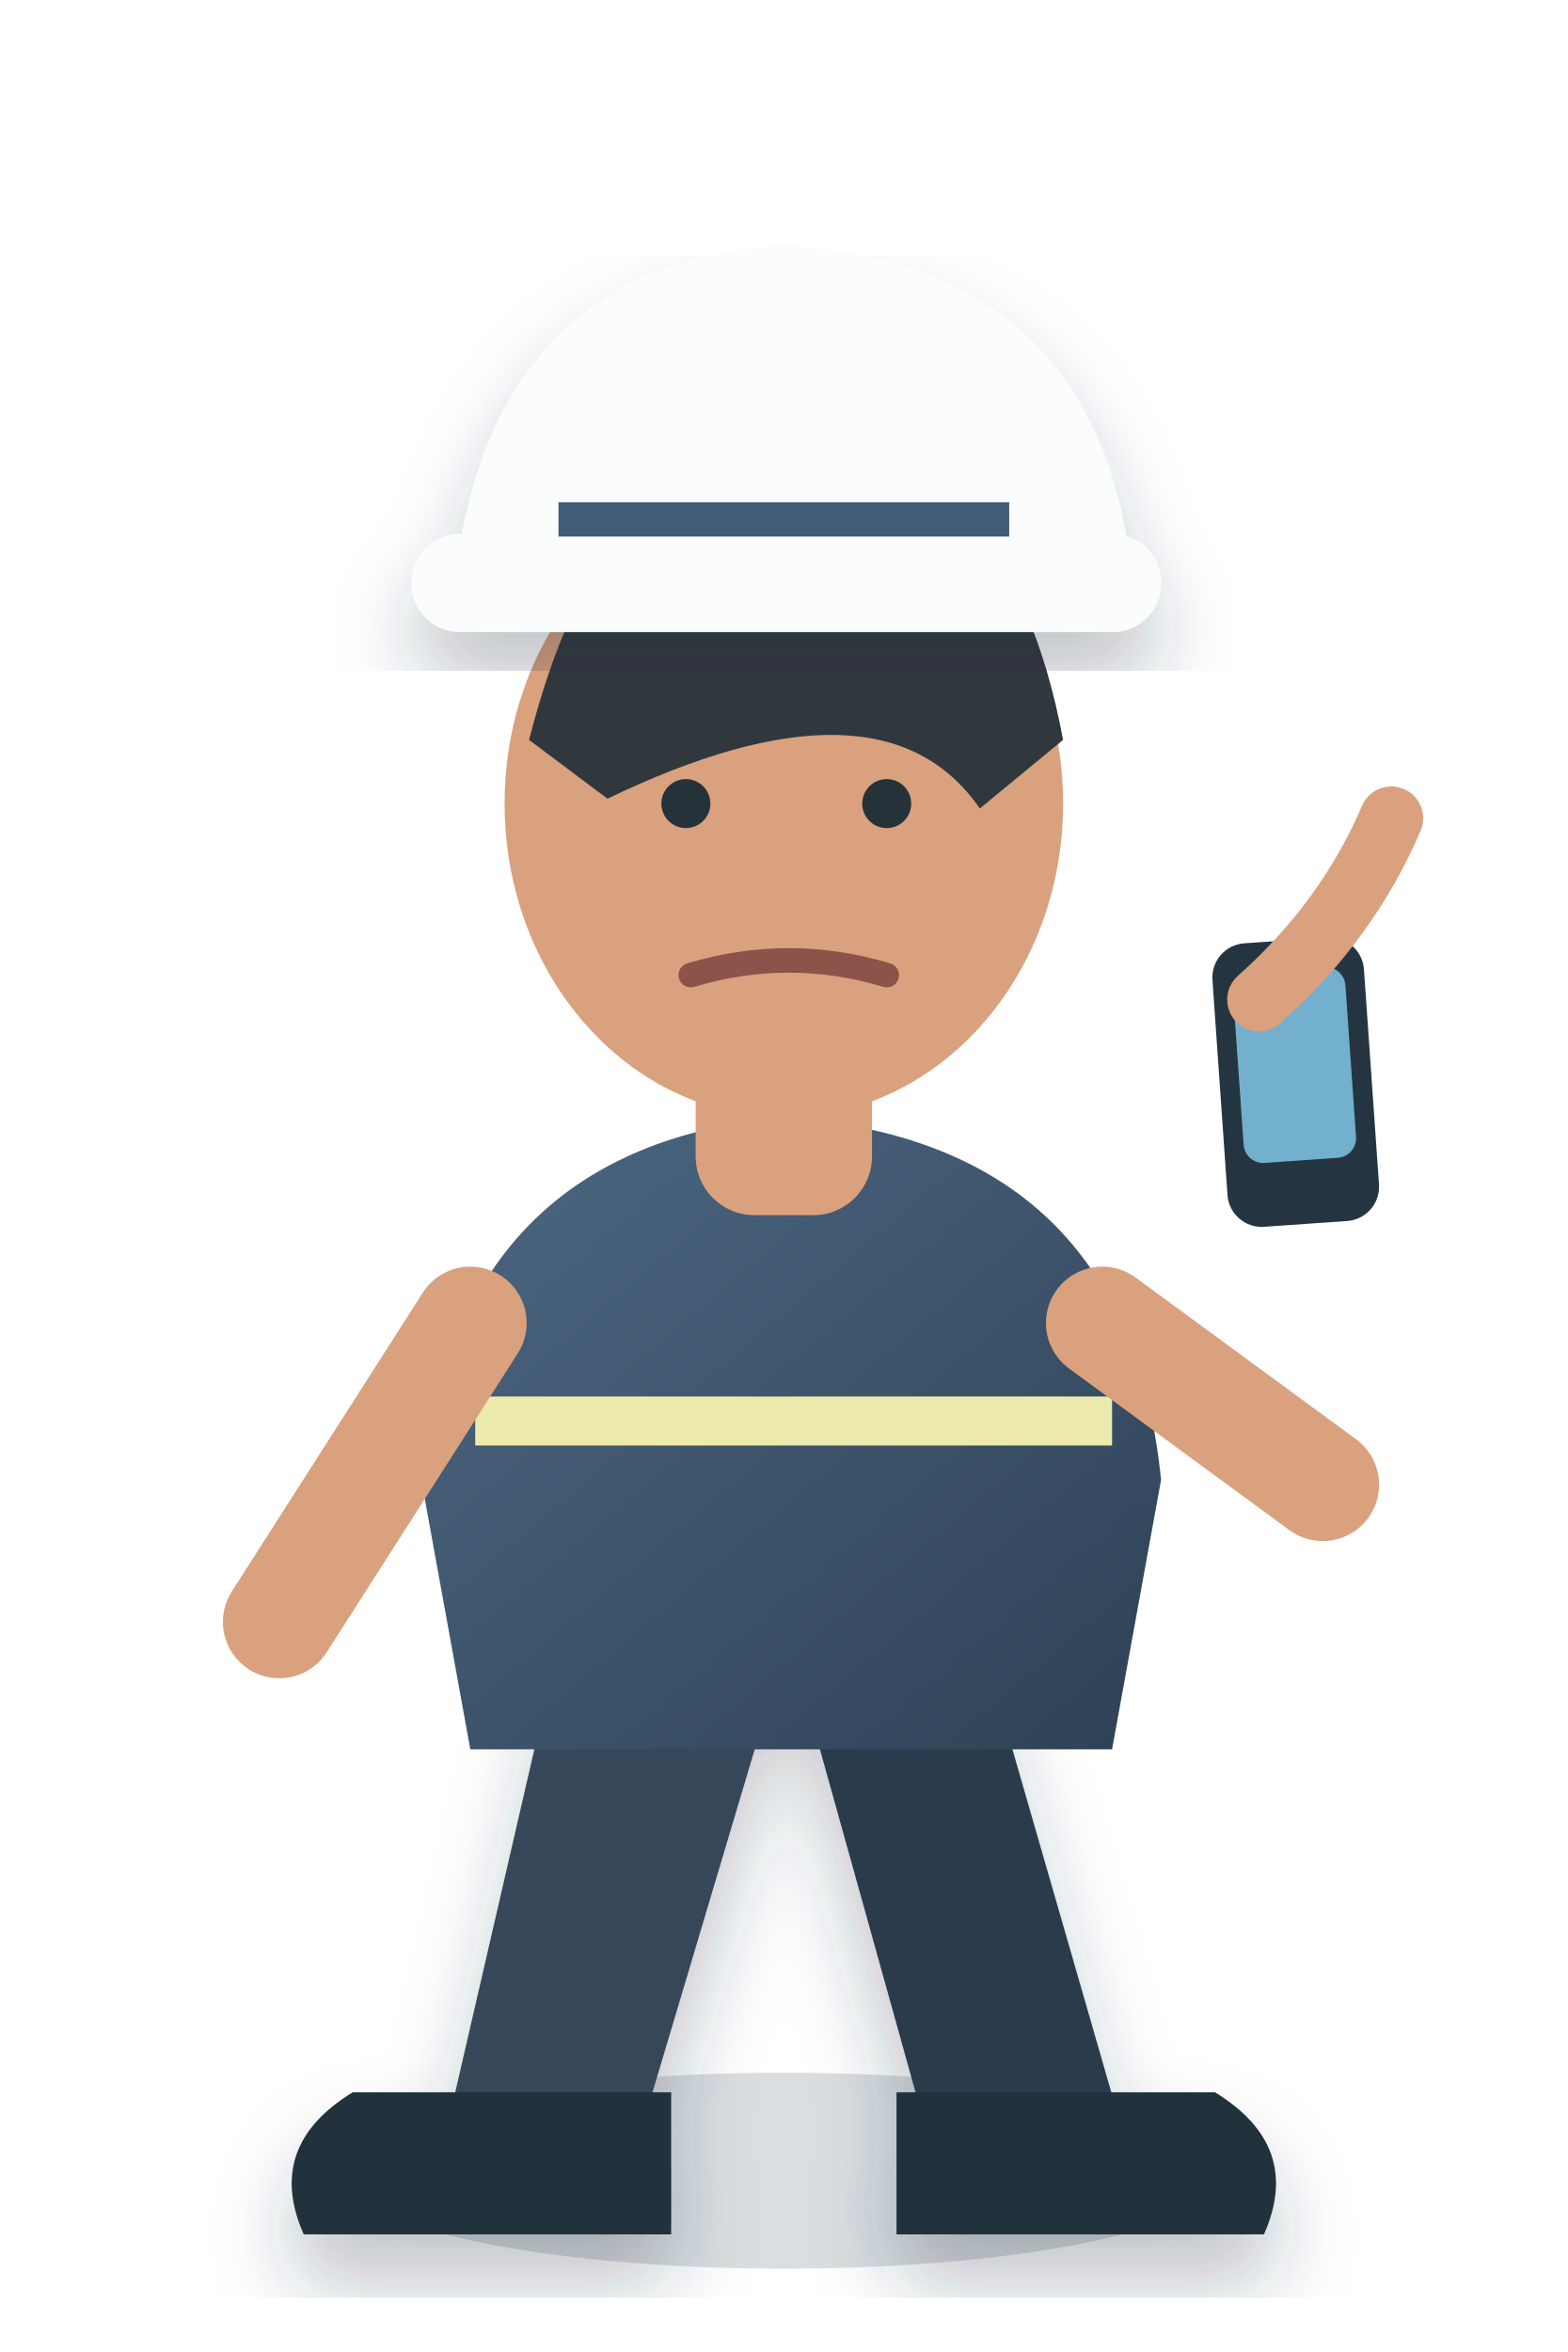
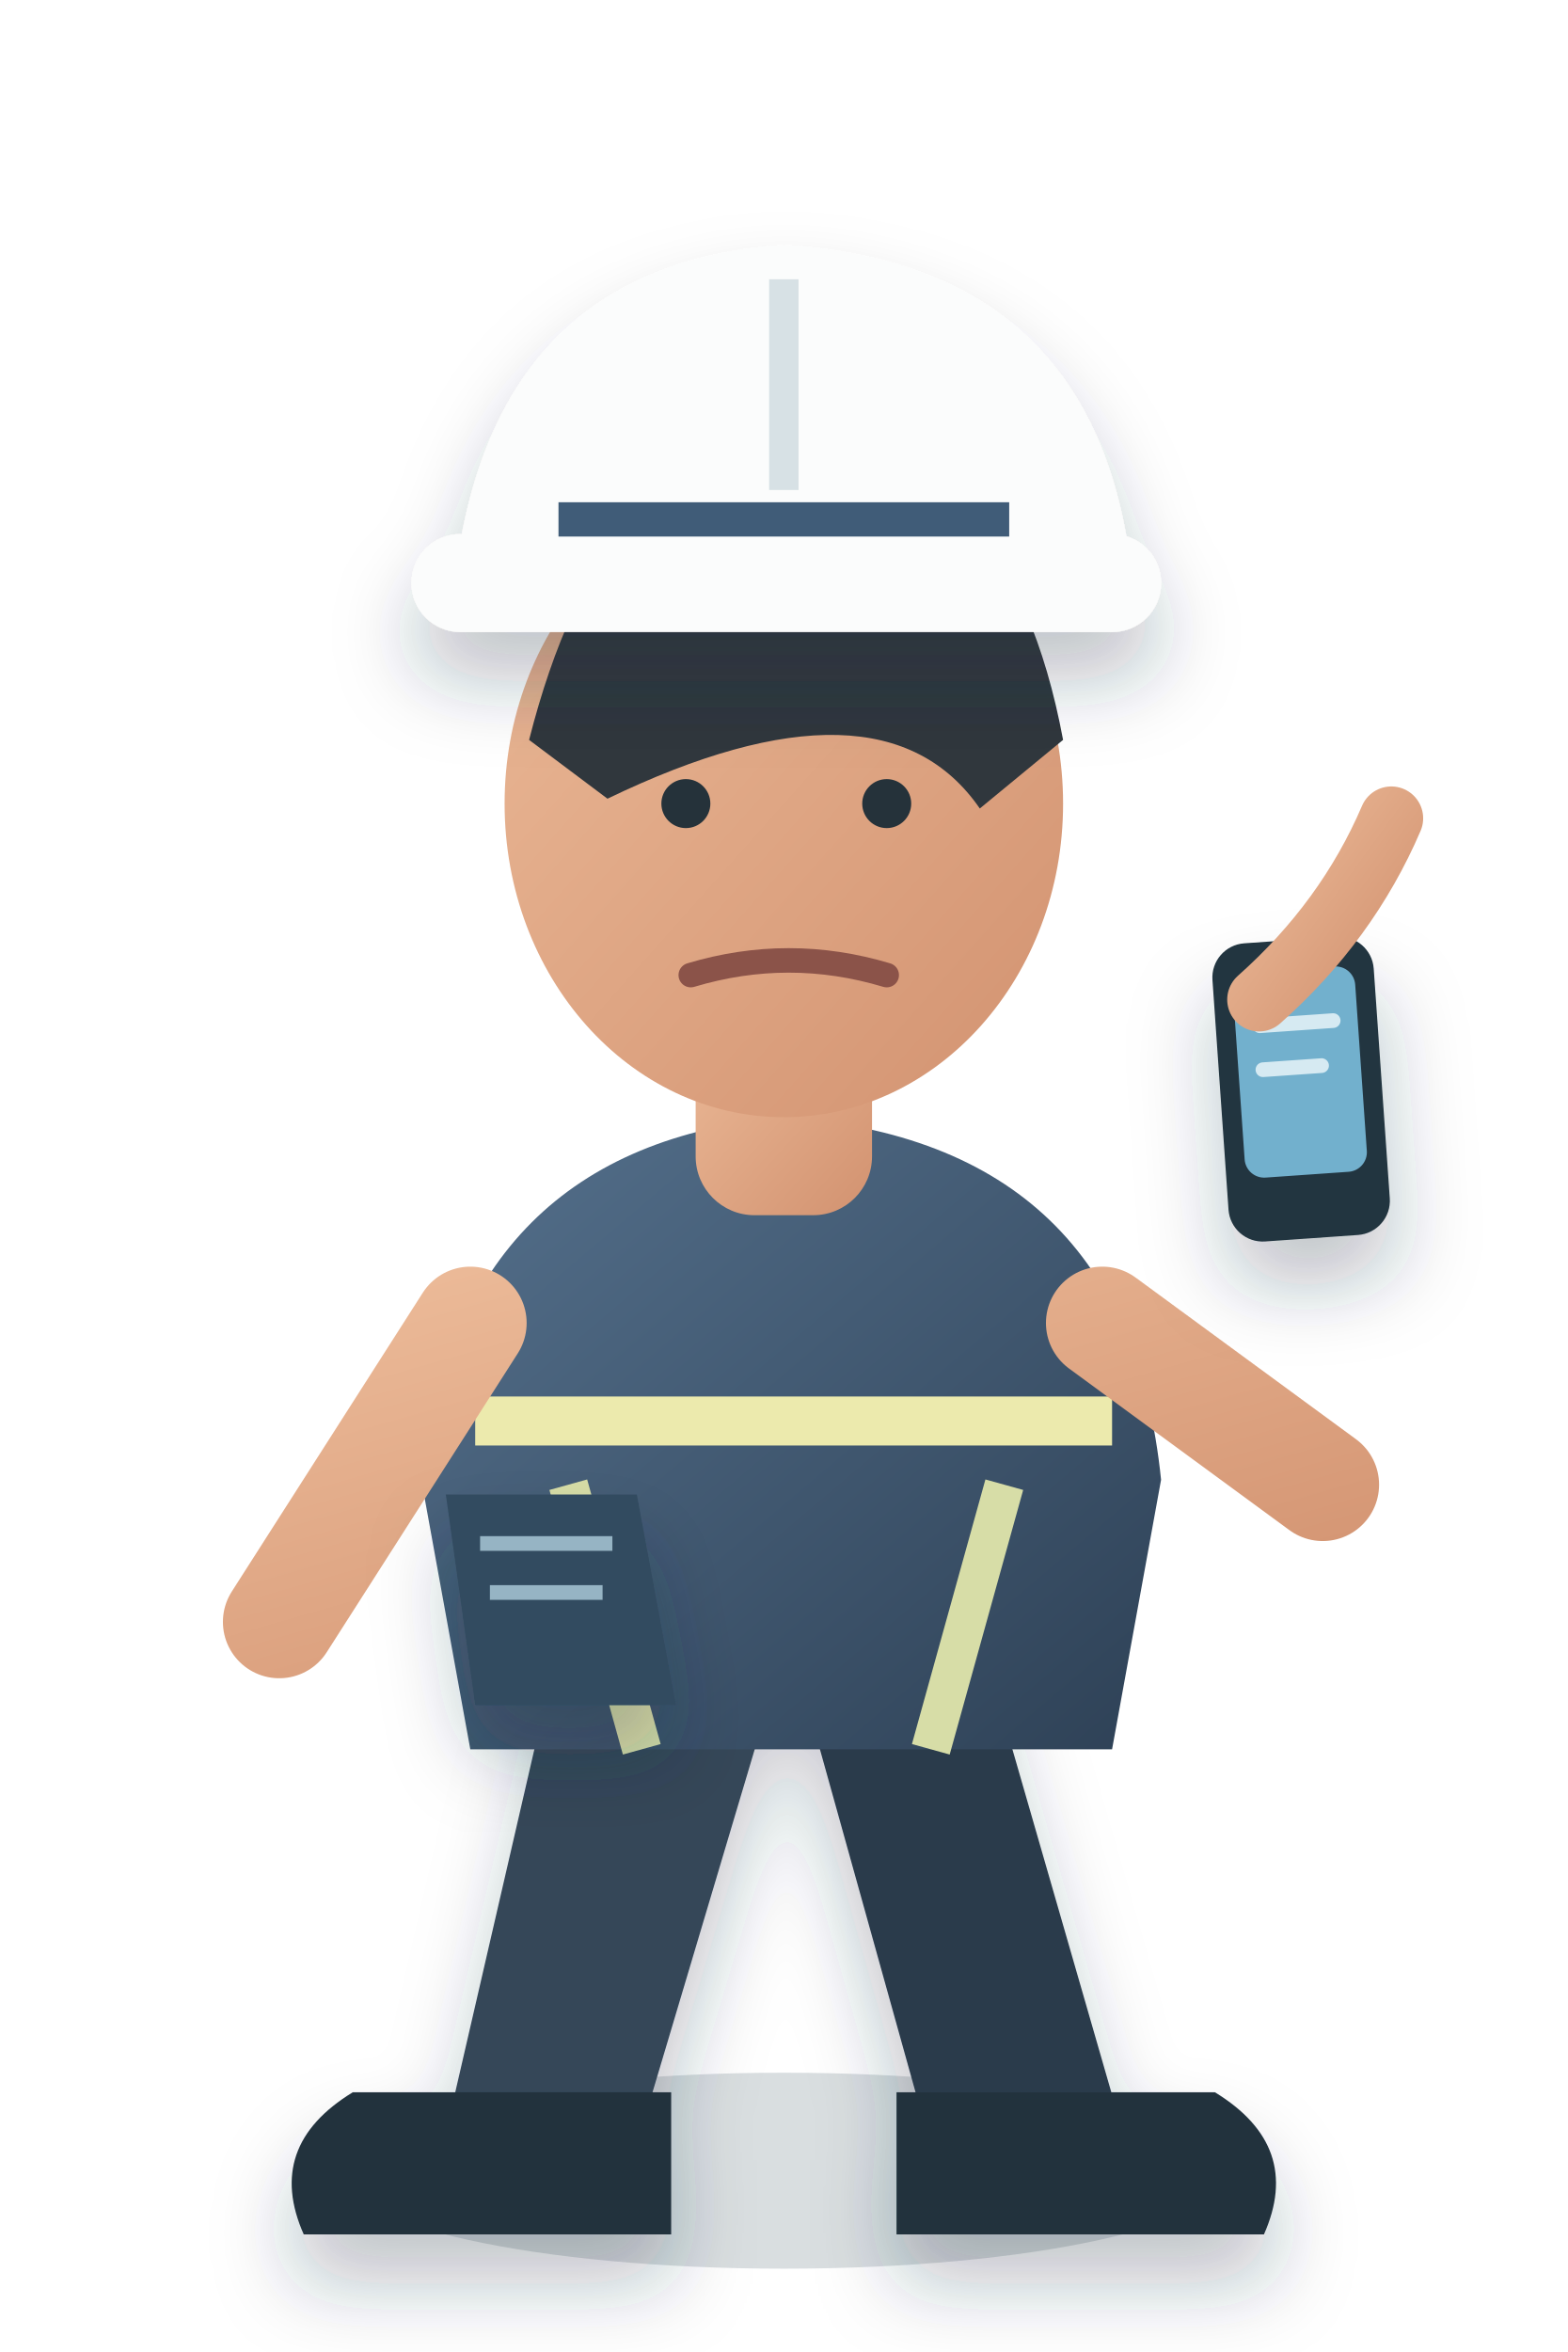
<svg xmlns="http://www.w3.org/2000/svg" width="320" height="480" viewBox="0 0 320 480">
  <defs>
    <linearGradient id="j" x1="0" y1="0" x2="1" y2="1">
-       <stop stop-color="#4d6882" />
+       <stop stop-color="#55718d" />
      <stop offset="1" stop-color="#2e4156" />
    </linearGradient>
-     <filter id="s">
+     <linearGradient id="skin" x1="0" y1="0" x2="1" y2="1">
+       <stop stop-color="#ebb997" />
+       <stop offset="1" stop-color="#d29270" />
+     </linearGradient>
+     <filter id="s" x="-40%" y="-40%" width="190%" height="200%">
      <feDropShadow dx="0" dy="10" stdDeviation="8" flood-color="#213443" flood-opacity=".28" />
    </filter>
  </defs>
  <ellipse cx="160" cy="443" rx="91" ry="20" fill="#1b3b49" opacity=".17" />
  <g filter="url(#s)">
    <path d="M116 327L92 431h40l31-104Z" fill="#344758" />
    <path d="M198 327l30 104h-40l-29-104Z" fill="#2b3b4c" />
    <path d="M72 427h65v29H62q-8-18 10-29Zm111 0h65q18 11 10 29h-75Z" fill="#22323d" />
  </g>
  <path d="M86 302q8-68 74-74q70 5 77 74l-10 55H96Z" fill="url(#j)" />
  <path d="M97 290h130" stroke="#eceaad" stroke-width="10" />
-   <path d="M96 270l-39 61M225 270l45 33" stroke="#d9a17d" stroke-width="23" stroke-linecap="round" />
-   <rect x="142" y="208" width="36" height="40" rx="12" fill="#d9a17d" />
-   <ellipse cx="160" cy="164" rx="57" ry="64" fill="#d9a17d" />
+   <path d="M116 303l15 54M205 303l-15 54" stroke="#d7dda7" stroke-width="8" />
+   <path d="M96 270l-39 61M225 270l45 33" stroke="url(#skin)" stroke-width="23" stroke-linecap="round" />
+   <rect x="142" y="208" width="36" height="40" rx="12" fill="url(#skin)" />
+   <ellipse cx="160" cy="164" rx="57" ry="64" fill="url(#skin)" />
  <path d="M108 151q15-59 53-62q45 3 56 62l-17 14q-20-29-76-2Z" fill="#30373d" />
  <circle cx="140" cy="164" r="5" fill="#25323a" />
  <circle cx="181" cy="164" r="5" fill="#25323a" />
  <path d="M141 199q20-6 40 0" fill="none" stroke="#8b5349" stroke-width="5" stroke-linecap="round" />
  <g filter="url(#s)">
    <path d="M93 117q8-63 67-67q64 4 71 67Z" fill="#fbfcfc" />
    <rect x="84" y="109" width="153" height="20" rx="10" fill="#fbfcfc" />
    <path d="M114 106h92" stroke="#405b78" stroke-width="7" />
+     <path d="M160 57v43" stroke="#d7e1e5" stroke-width="6" />
  </g>
-   <g transform="translate(247 193) rotate(-4)">
-     <rect width="31" height="58" rx="7" fill="#243541" />
-     <rect x="4" y="6" width="23" height="39" rx="4" fill="#72b0cd" />
+   <g transform="translate(247 193) rotate(-4)" filter="url(#s)">
+     <rect width="33" height="61" rx="7" fill="#243541" />
+     <rect x="4" y="6" width="25" height="42" rx="4" fill="#72b0cd" />
+     <path d="M9 17h15M9 26h12" stroke="#d6eaf2" stroke-width="3" stroke-linecap="round" />
  </g>
-   <path d="M257 204q18-16 27-37" stroke="#d9a17d" stroke-width="13" stroke-linecap="round" />
+   <path d="M257 204q18-16 27-37" stroke="url(#skin)" stroke-width="13" stroke-linecap="round" />
+   <g transform="translate(91 305)" filter="url(#s)">
+     <path d="M0 0h39l8 43H6Z" fill="#334c61" />
+     <path d="M7 10h27M9 20h23" stroke="#96b4c4" stroke-width="3" />
+   </g>
</svg>
